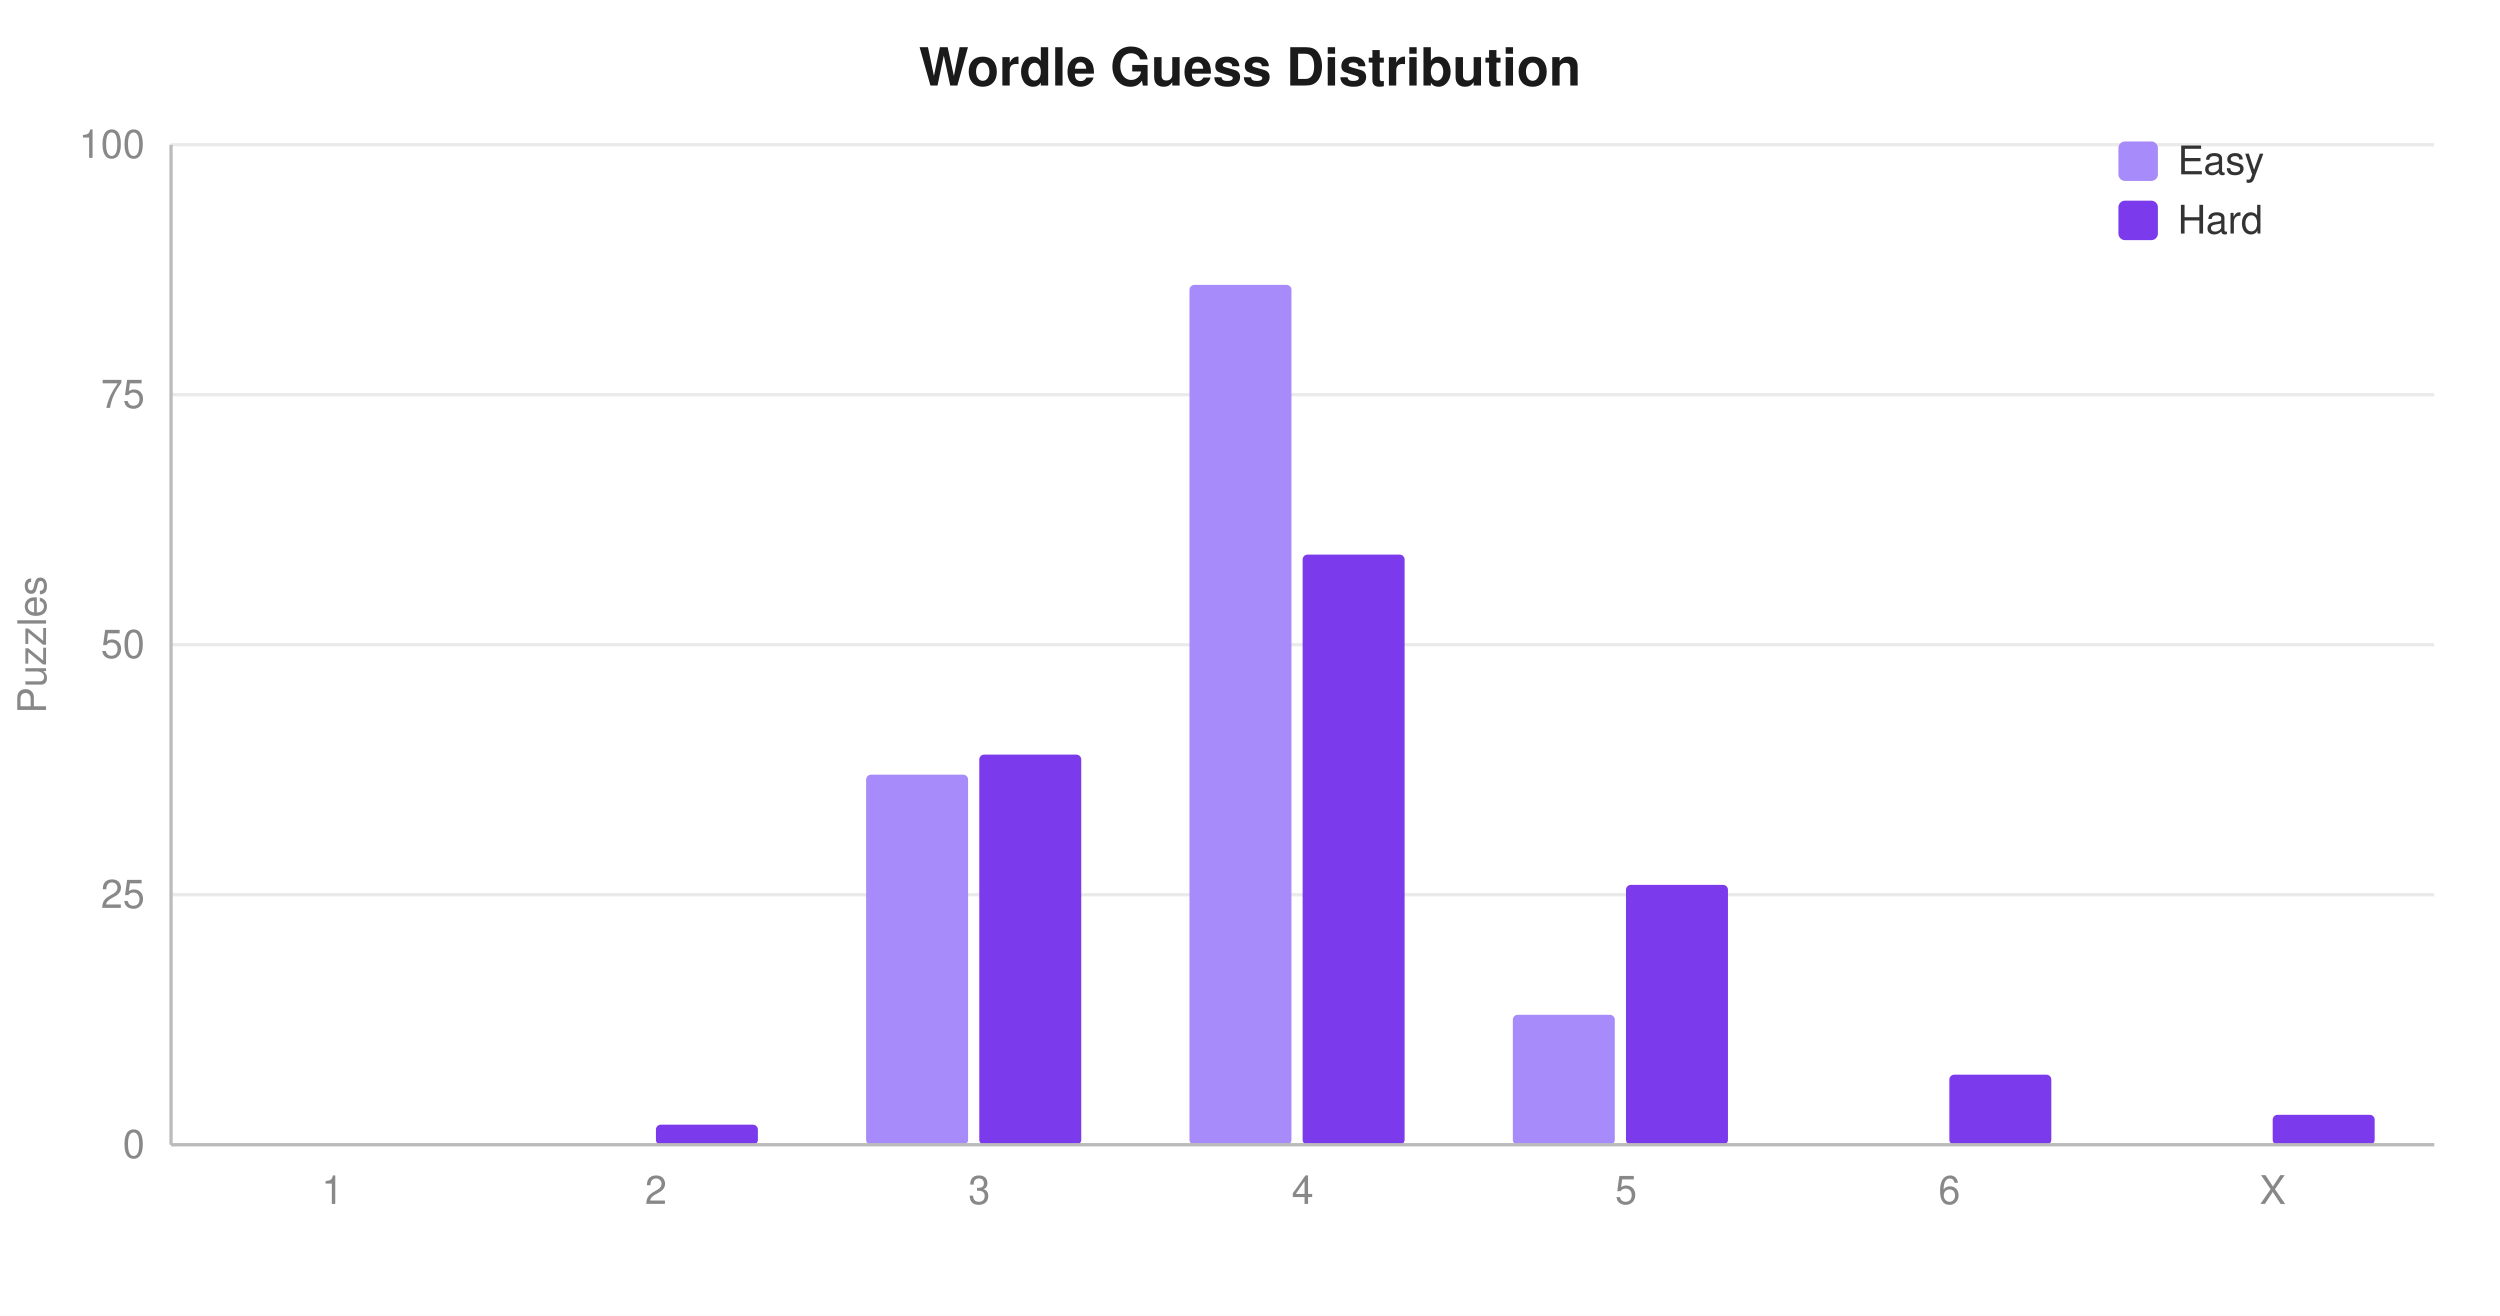
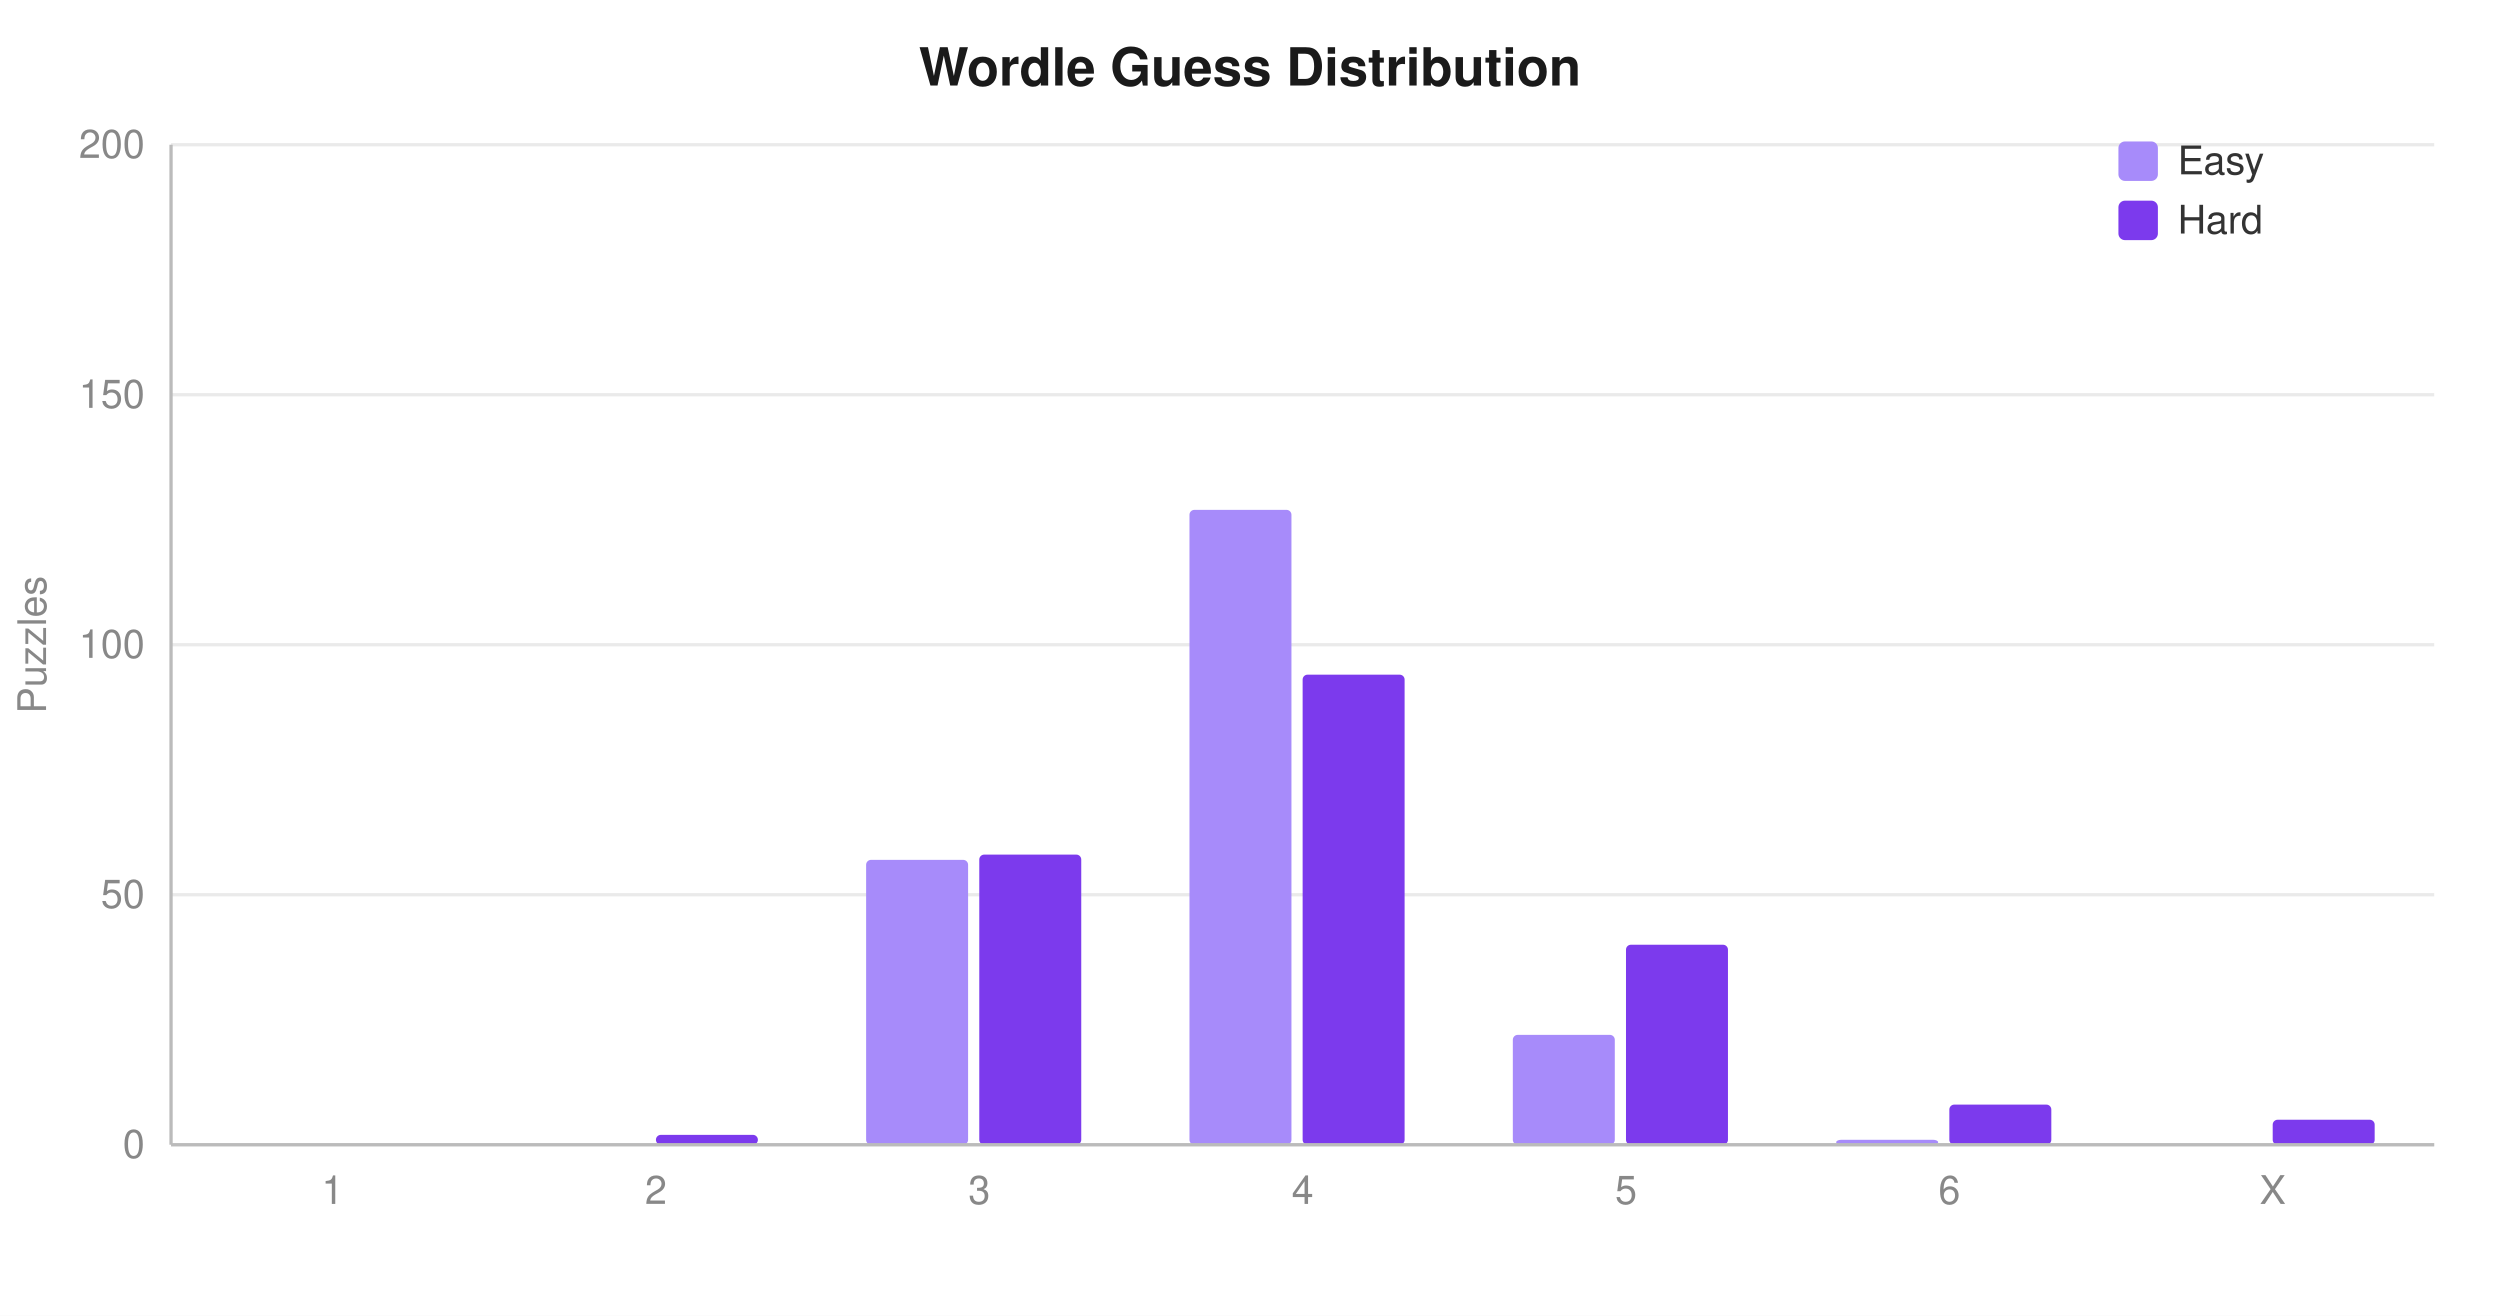
<svg xmlns="http://www.w3.org/2000/svg" width="760" height="400" viewBox="0 0 760 400" font-family="-apple-system,Segoe UI,Helvetica,Arial,sans-serif" font-size="12">
  <rect width="760" height="400" fill="#ffffff" />
  <text x="380" y="26" text-anchor="middle" font-size="16" font-weight="600" fill="#1a1a1a">Wordle Guess Distribution</text>
  <line x1="52" y1="348.0" x2="740" y2="348.0" stroke="#eaeaea" />
  <text x="44" y="352.0" text-anchor="end" fill="#888">0</text>
  <line x1="52" y1="272.0" x2="740" y2="272.0" stroke="#eaeaea" />
-   <text x="44" y="276.0" text-anchor="end" fill="#888">25</text>
+   <text x="44" y="276.0" text-anchor="end" fill="#888">50</text>
  <line x1="52" y1="196.0" x2="740" y2="196.0" stroke="#eaeaea" />
-   <text x="44" y="200.0" text-anchor="end" fill="#888">50</text>
+   <text x="44" y="200.0" text-anchor="end" fill="#888">100</text>
  <line x1="52" y1="120.0" x2="740" y2="120.0" stroke="#eaeaea" />
-   <text x="44" y="124.0" text-anchor="end" fill="#888">75</text>
+   <text x="44" y="124.0" text-anchor="end" fill="#888">150</text>
  <line x1="52" y1="44.0" x2="740" y2="44.0" stroke="#eaeaea" />
-   <text x="44" y="48.0" text-anchor="end" fill="#888">100</text>
+   <text x="44" y="48.0" text-anchor="end" fill="#888">200</text>
  <rect x="66.7" y="348.0" width="31.0" height="0.0" rx="1.5" fill="#a78bfa" />
  <rect x="101.1" y="348.0" width="31.0" height="0.0" rx="1.5" fill="#7c3aed" />
  <text x="101.1" y="366.0" text-anchor="middle" fill="#888">1</text>
  <rect x="165.0" y="348.0" width="31.0" height="0.0" rx="1.5" fill="#a78bfa" />
-   <rect x="199.4" y="341.9" width="31.0" height="6.1" rx="1.5" fill="#7c3aed" />
+   <rect x="199.4" y="345.0" width="31.0" height="3.0" rx="1.5" fill="#7c3aed" />
  <text x="199.4" y="366.0" text-anchor="middle" fill="#888">2</text>
-   <rect x="263.3" y="235.5" width="31.0" height="112.5" rx="1.5" fill="#a78bfa" />
-   <rect x="297.7" y="229.4" width="31.0" height="118.6" rx="1.5" fill="#7c3aed" />
+   <rect x="263.3" y="261.4" width="31.0" height="86.6" rx="1.5" fill="#a78bfa" />
+   <rect x="297.7" y="259.8" width="31.0" height="88.2" rx="1.5" fill="#7c3aed" />
  <text x="297.7" y="366.0" text-anchor="middle" fill="#888">3</text>
-   <rect x="361.6" y="86.6" width="31.0" height="261.4" rx="1.5" fill="#a78bfa" />
-   <rect x="396.0" y="168.6" width="31.0" height="179.4" rx="1.5" fill="#7c3aed" />
+   <rect x="361.6" y="155.0" width="31.0" height="193.0" rx="1.5" fill="#a78bfa" />
+   <rect x="396.0" y="205.1" width="31.0" height="142.9" rx="1.5" fill="#7c3aed" />
  <text x="396.0" y="366.0" text-anchor="middle" fill="#888">4</text>
-   <rect x="459.9" y="308.5" width="31.0" height="39.5" rx="1.5" fill="#a78bfa" />
-   <rect x="494.3" y="269.0" width="31.0" height="79.0" rx="1.5" fill="#7c3aed" />
+   <rect x="459.9" y="314.6" width="31.0" height="33.4" rx="1.5" fill="#a78bfa" />
+   <rect x="494.3" y="287.2" width="31.0" height="60.8" rx="1.5" fill="#7c3aed" />
  <text x="494.3" y="366.0" text-anchor="middle" fill="#888">5</text>
-   <rect x="558.2" y="348.0" width="31.0" height="0.0" rx="1.5" fill="#a78bfa" />
-   <rect x="592.6" y="326.7" width="31.0" height="21.3" rx="1.5" fill="#7c3aed" />
+   <rect x="558.2" y="346.5" width="31.0" height="1.5" rx="1.5" fill="#a78bfa" />
+   <rect x="592.6" y="335.8" width="31.0" height="12.2" rx="1.5" fill="#7c3aed" />
  <text x="592.6" y="366.0" text-anchor="middle" fill="#888">6</text>
  <rect x="656.5" y="348.0" width="31.0" height="0.0" rx="1.5" fill="#a78bfa" />
-   <rect x="690.9" y="338.9" width="31.0" height="9.1" rx="1.5" fill="#7c3aed" />
+   <rect x="690.9" y="340.4" width="31.0" height="7.6" rx="1.5" fill="#7c3aed" />
  <text x="690.9" y="366.0" text-anchor="middle" fill="#888">X</text>
  <line x1="52" y1="348" x2="740" y2="348" stroke="#bbb" />
  <line x1="52" y1="44" x2="52" y2="348" stroke="#bbb" />
  <text x="14" y="196" text-anchor="middle" fill="#888" transform="rotate(-90 14 196)">Puzzles</text>
  <rect x="644" y="43" width="12" height="12" rx="2" fill="#a78bfa" />
  <text x="662" y="53" fill="#333">Easy</text>
  <rect x="644" y="61" width="12" height="12" rx="2" fill="#7c3aed" />
  <text x="662" y="71" fill="#333">Hard</text>
</svg>
